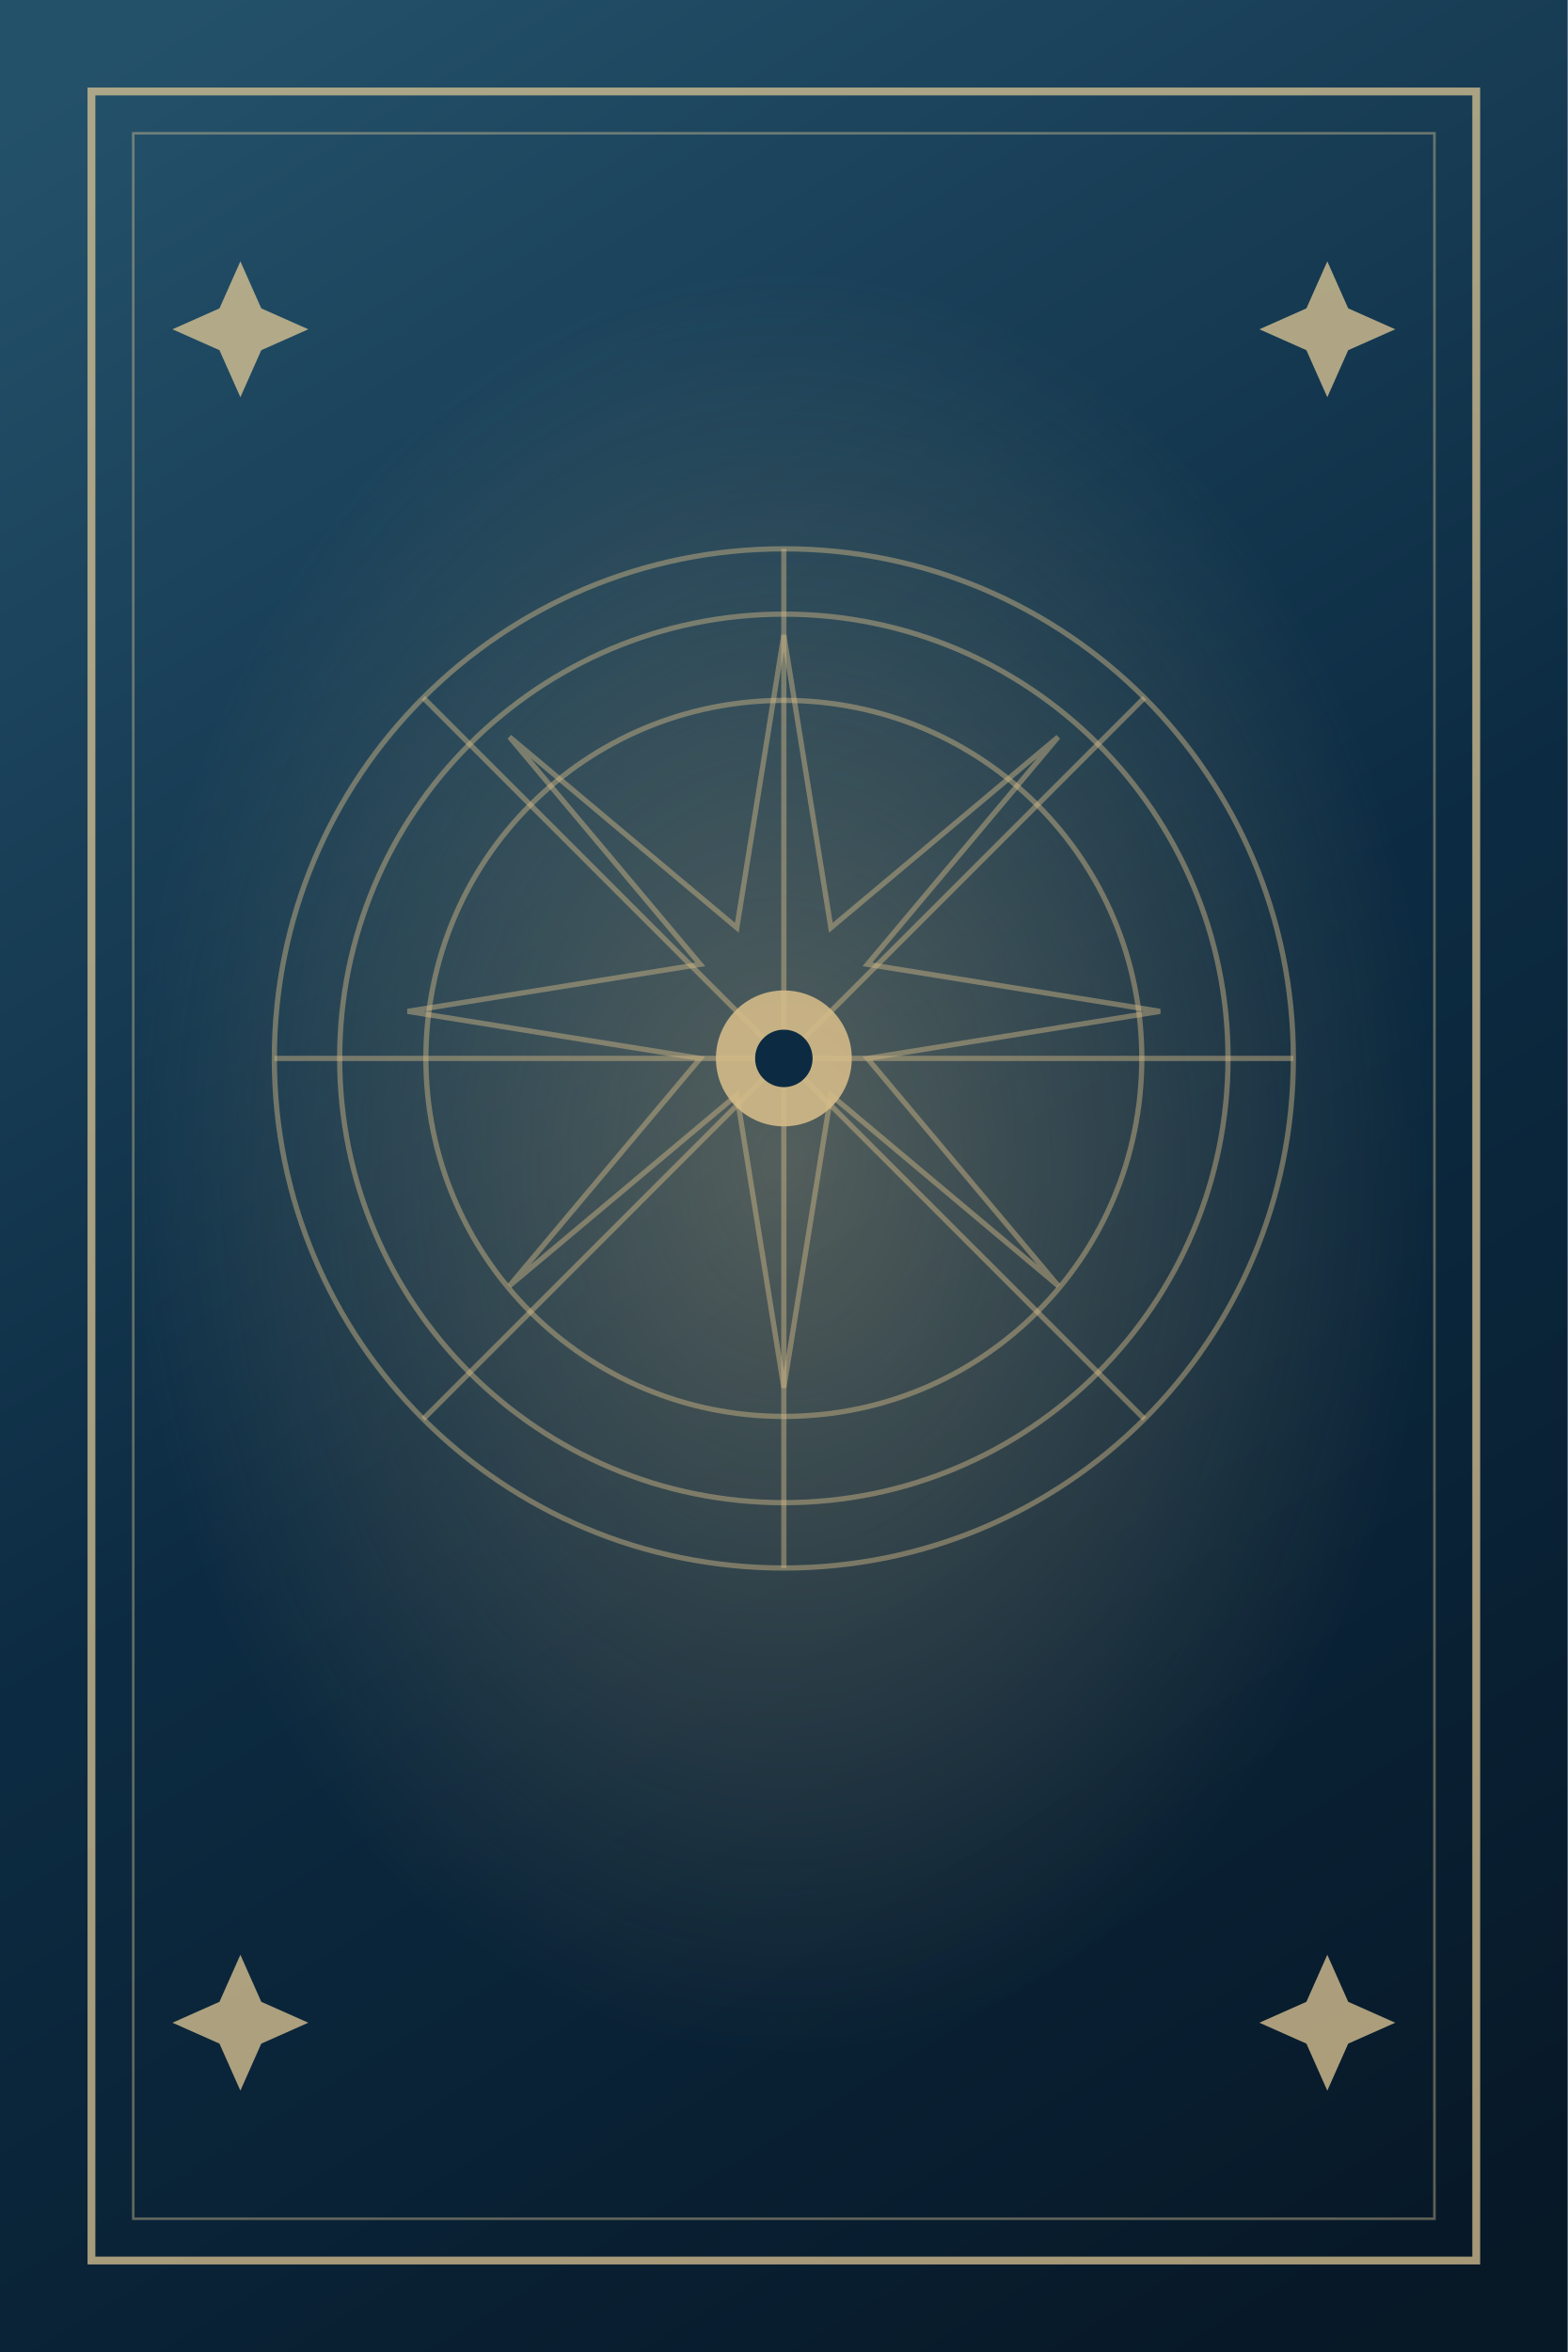
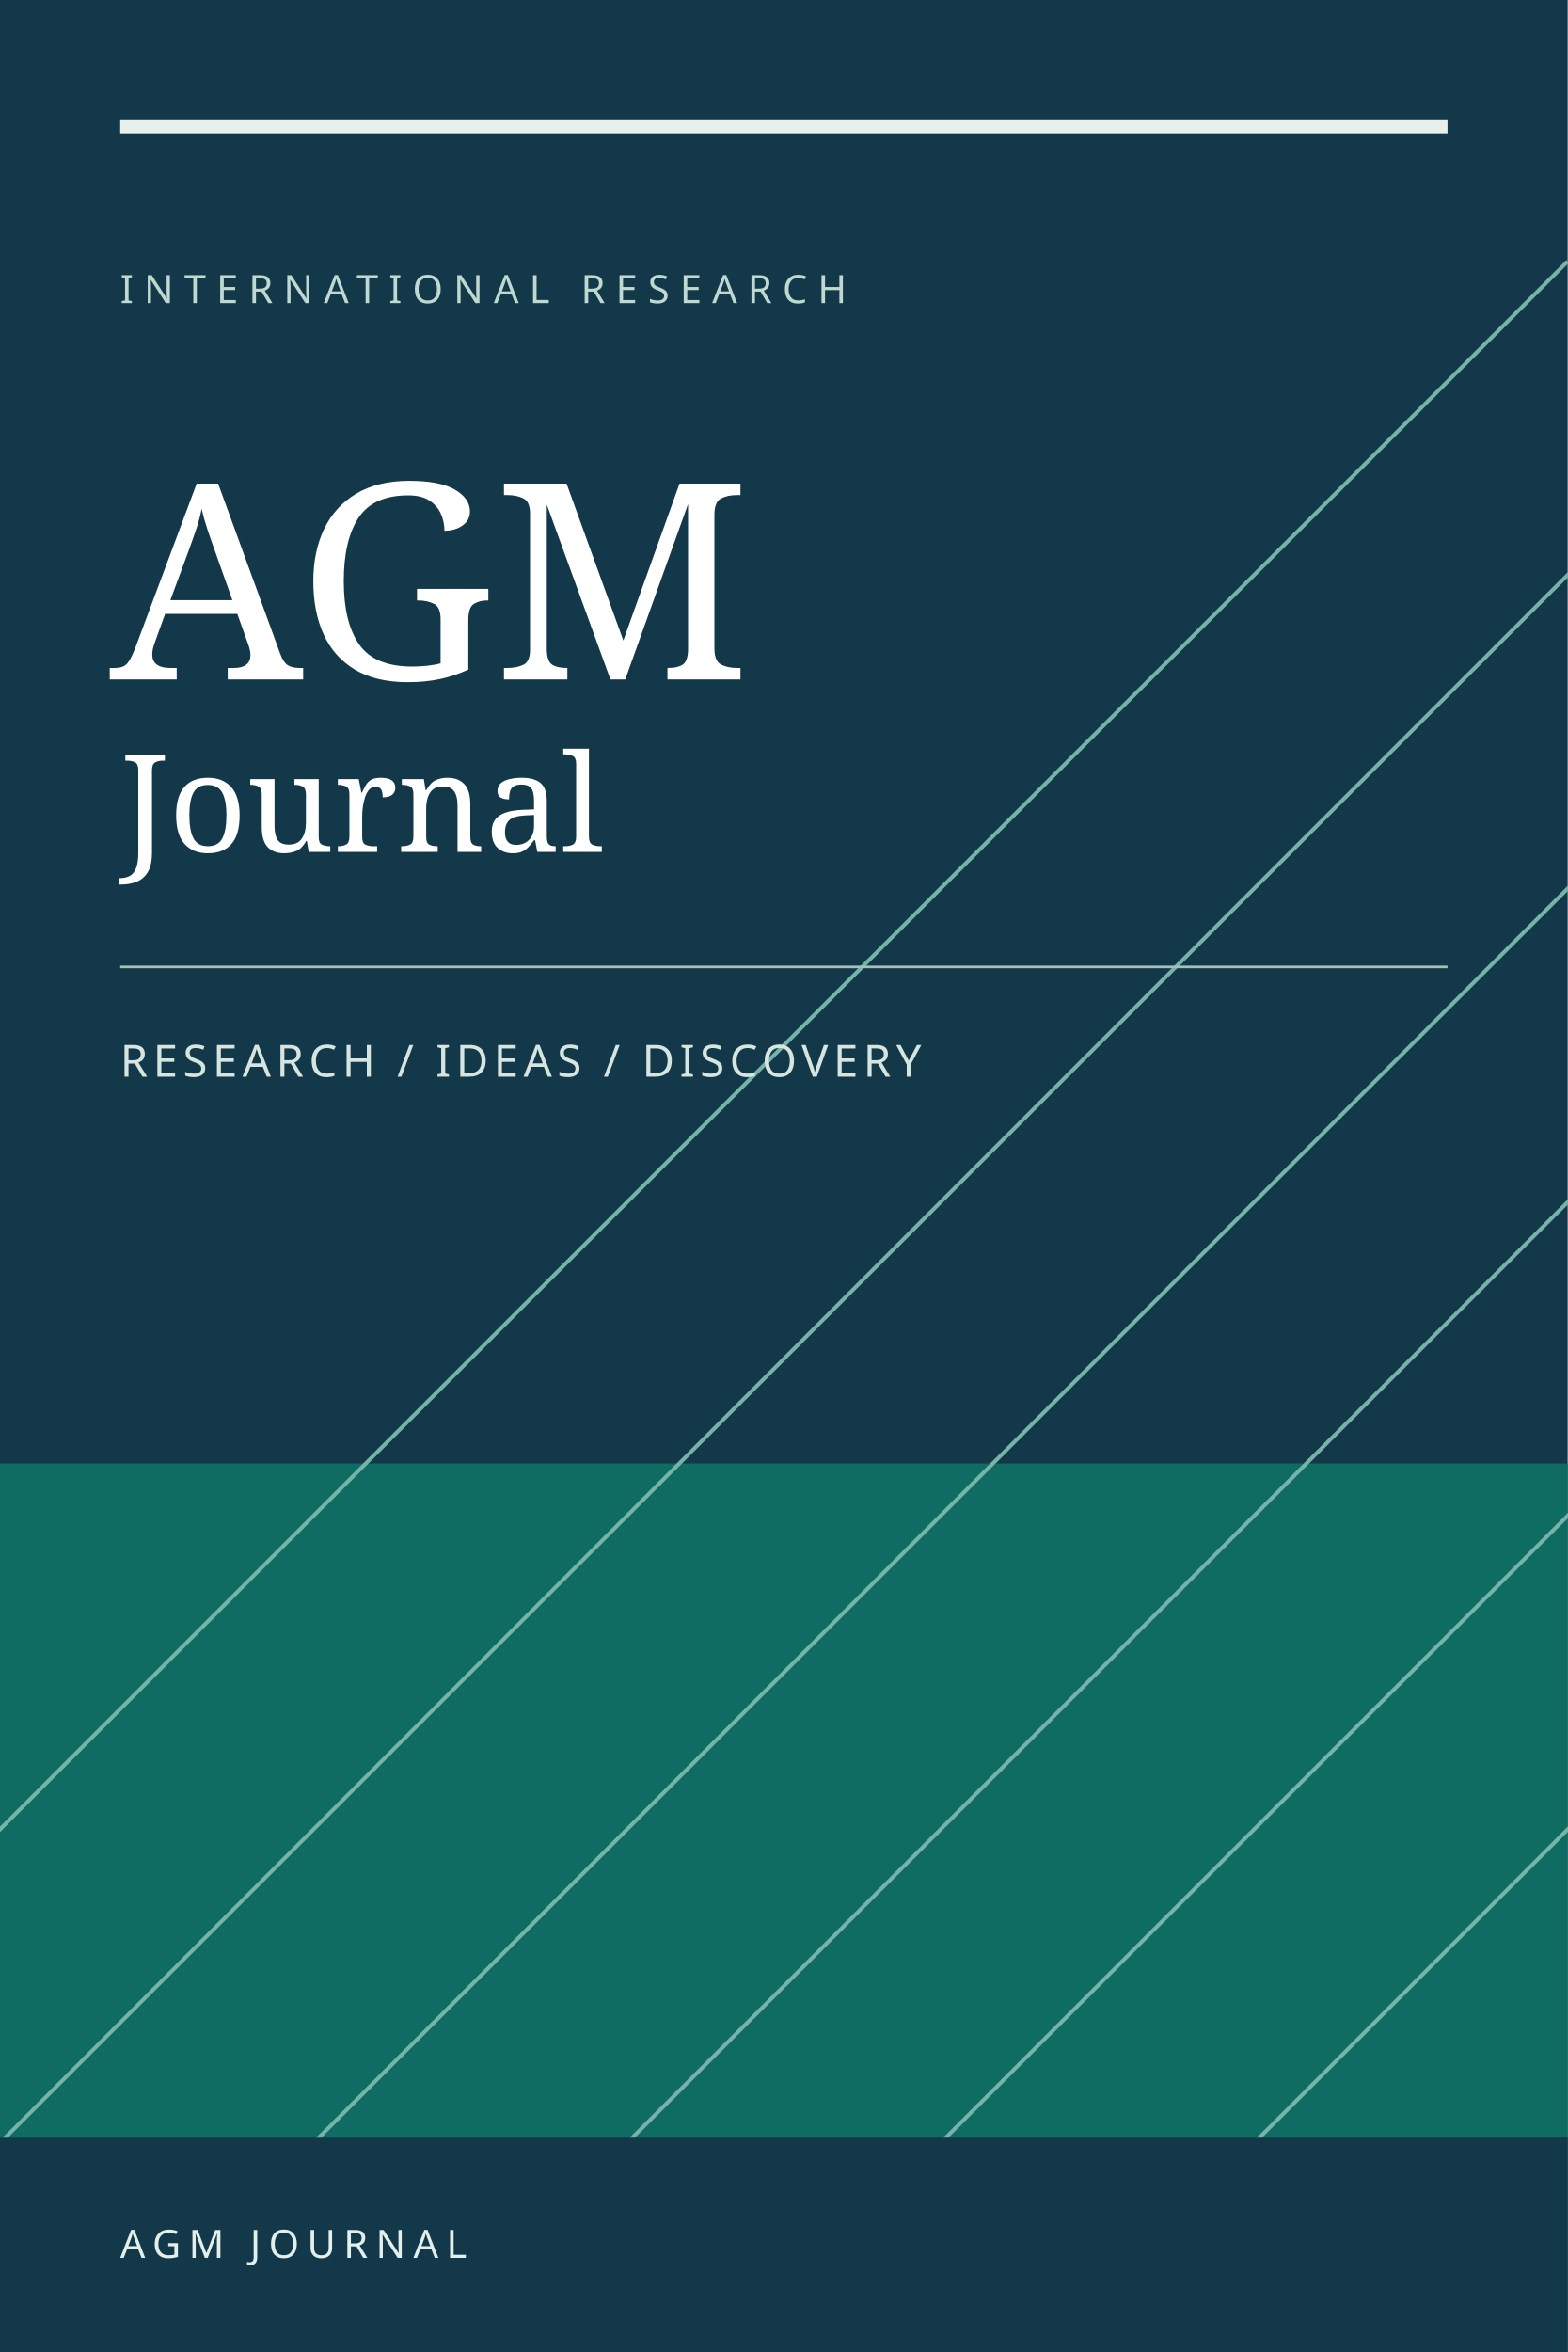
<svg xmlns="http://www.w3.org/2000/svg" viewBox="0 0 600 900" fill="none">
-   <defs>
-     <linearGradient id="paper" x1="38" y1="22" x2="560" y2="876" gradientUnits="userSpaceOnUse">
-       <stop stop-color="#24516a" />
-       <stop offset=".52" stop-color="#0c2b42" />
-       <stop offset="1" stop-color="#071827" />
-     </linearGradient>
-     <radialGradient id="glow" cx="0" cy="0" r="1" gradientTransform="matrix(0 340 -250 0 300 445)" gradientUnits="userSpaceOnUse">
-       <stop stop-color="#d6bc89" stop-opacity=".35" />
-       <stop offset="1" stop-color="#d6bc89" stop-opacity="0" />
-     </radialGradient>
-   </defs>
-   <path fill="url(#paper)" d="M0 0h600v900H0z" />
-   <path fill="url(#glow)" d="M0 0h600v900H0z" />
-   <path stroke="#e2c996" stroke-opacity=".72" stroke-width="3" d="M35 35h530v830H35z" />
-   <path stroke="#e2c996" stroke-opacity=".4" d="M51 51h498v798H51z" />
-   <g stroke="#d6bc89" stroke-opacity=".45" stroke-width="2">
-     <path d="M300 210c108 0 195 87 195 195s-87 195-195 195-195-87-195-195 87-195 195-195Z" />
-     <path d="M300 235c94 0 170 76 170 170s-76 170-170 170-170-76-170-170 76-170 170-170Z" />
-     <path d="M300 268c76 0 137 61 137 137s-61 137-137 137-137-61-137-137 61-137 137-137Z" />
-     <path d="M300 210v390M105 405h390M162 267l276 276m0-276L162 543" />
-     <path d="m300 243 18 112 87-73-73 87 112 18-112 18 73 87-87-73-18 112-18-112-87 73 73-87-112-18 112-18-73-87 87 73 18-112Z" />
-   </g>
-   <circle cx="300" cy="405" r="26" fill="#d6bc89" fill-opacity=".88" />
-   <circle cx="300" cy="405" r="11" fill="#0c2b42" />
-   <g fill="#e2c996" fill-opacity=".75">
-     <path d="m92 100 8 18 18 8-18 8-8 18-8-18-18-8 18-8 8-18Zm416 0 8 18 18 8-18 8-8 18-8-18-18-8 18-8 8-18ZM92 748l8 18 18 8-18 8-8 18-8-18-18-8 18-8 8-18Zm416 0 8 18 18 8-18 8-8 18-8-18-18-8 18-8 8-18Z" />
-   </g>
+   <path fill="#133849" d="M0 0h600v900H0z" />
+   <path fill="#0e6c63" d="M0 560h600v340H0z" />
+   <path stroke="#76b3a8" stroke-width="1.5" d="M-160 860 600 100M-100 920 660 160M-40 980 720 220M20 1040 780 280M80 1100 840 340M140 1160 900 400" />
+   <path fill="#e9efeb" d="M46 46h508v5H46z" />
+   <text x="46" y="116" fill="#bfd9d0" font-family="sans-serif" font-size="15" letter-spacing="4">INTERNATIONAL RESEARCH</text>
+   <text x="42" y="260" fill="#fff" font-family="Georgia,serif" font-size="105">AGM</text>
+   <text x="46" y="326" fill="#fff" font-family="Georgia,serif" font-size="52">Journal</text>
+   <path stroke="#a2c1ba" d="M46 370h508" />
+   <text x="46" y="412" fill="#d6e5df" font-family="sans-serif" font-size="17" letter-spacing="2">RESEARCH / IDEAS / DISCOVERY</text>
+   <path fill="#133849" d="M0 818h600v82H0z" />
+   <text x="46" y="864" fill="#e2efea" font-family="sans-serif" font-size="15" letter-spacing="3">AGM JOURNAL</text>
</svg>
